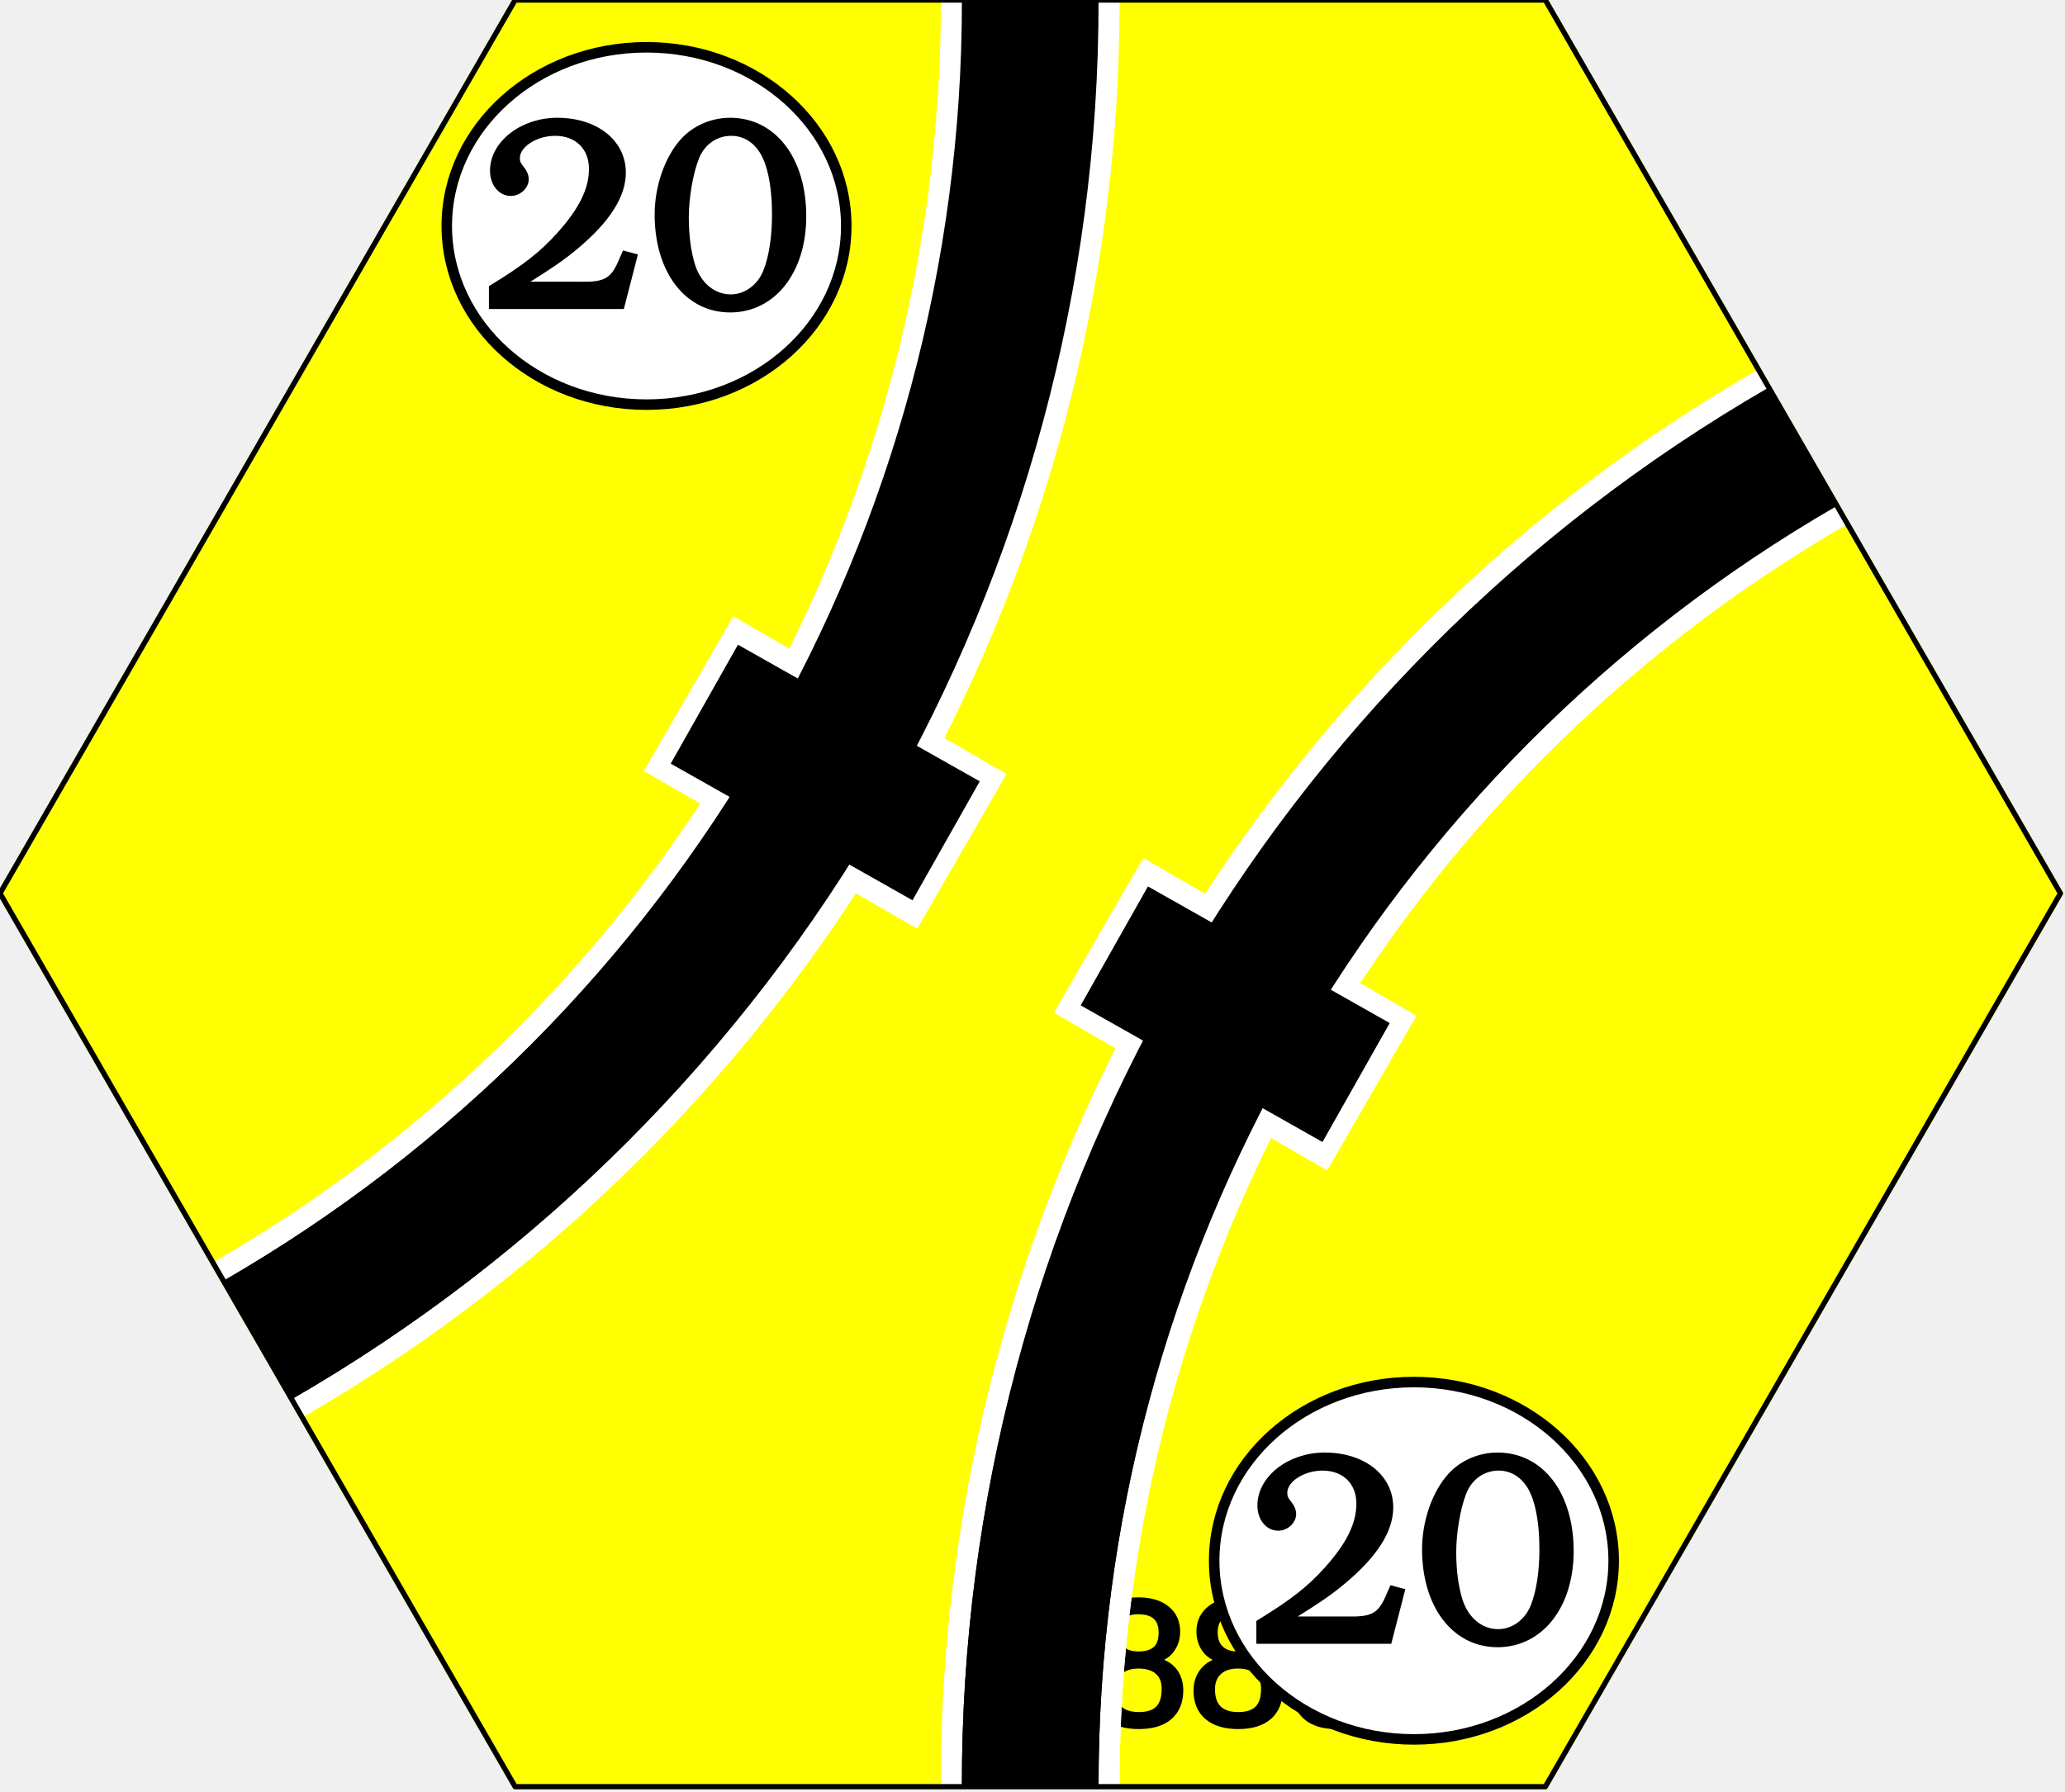
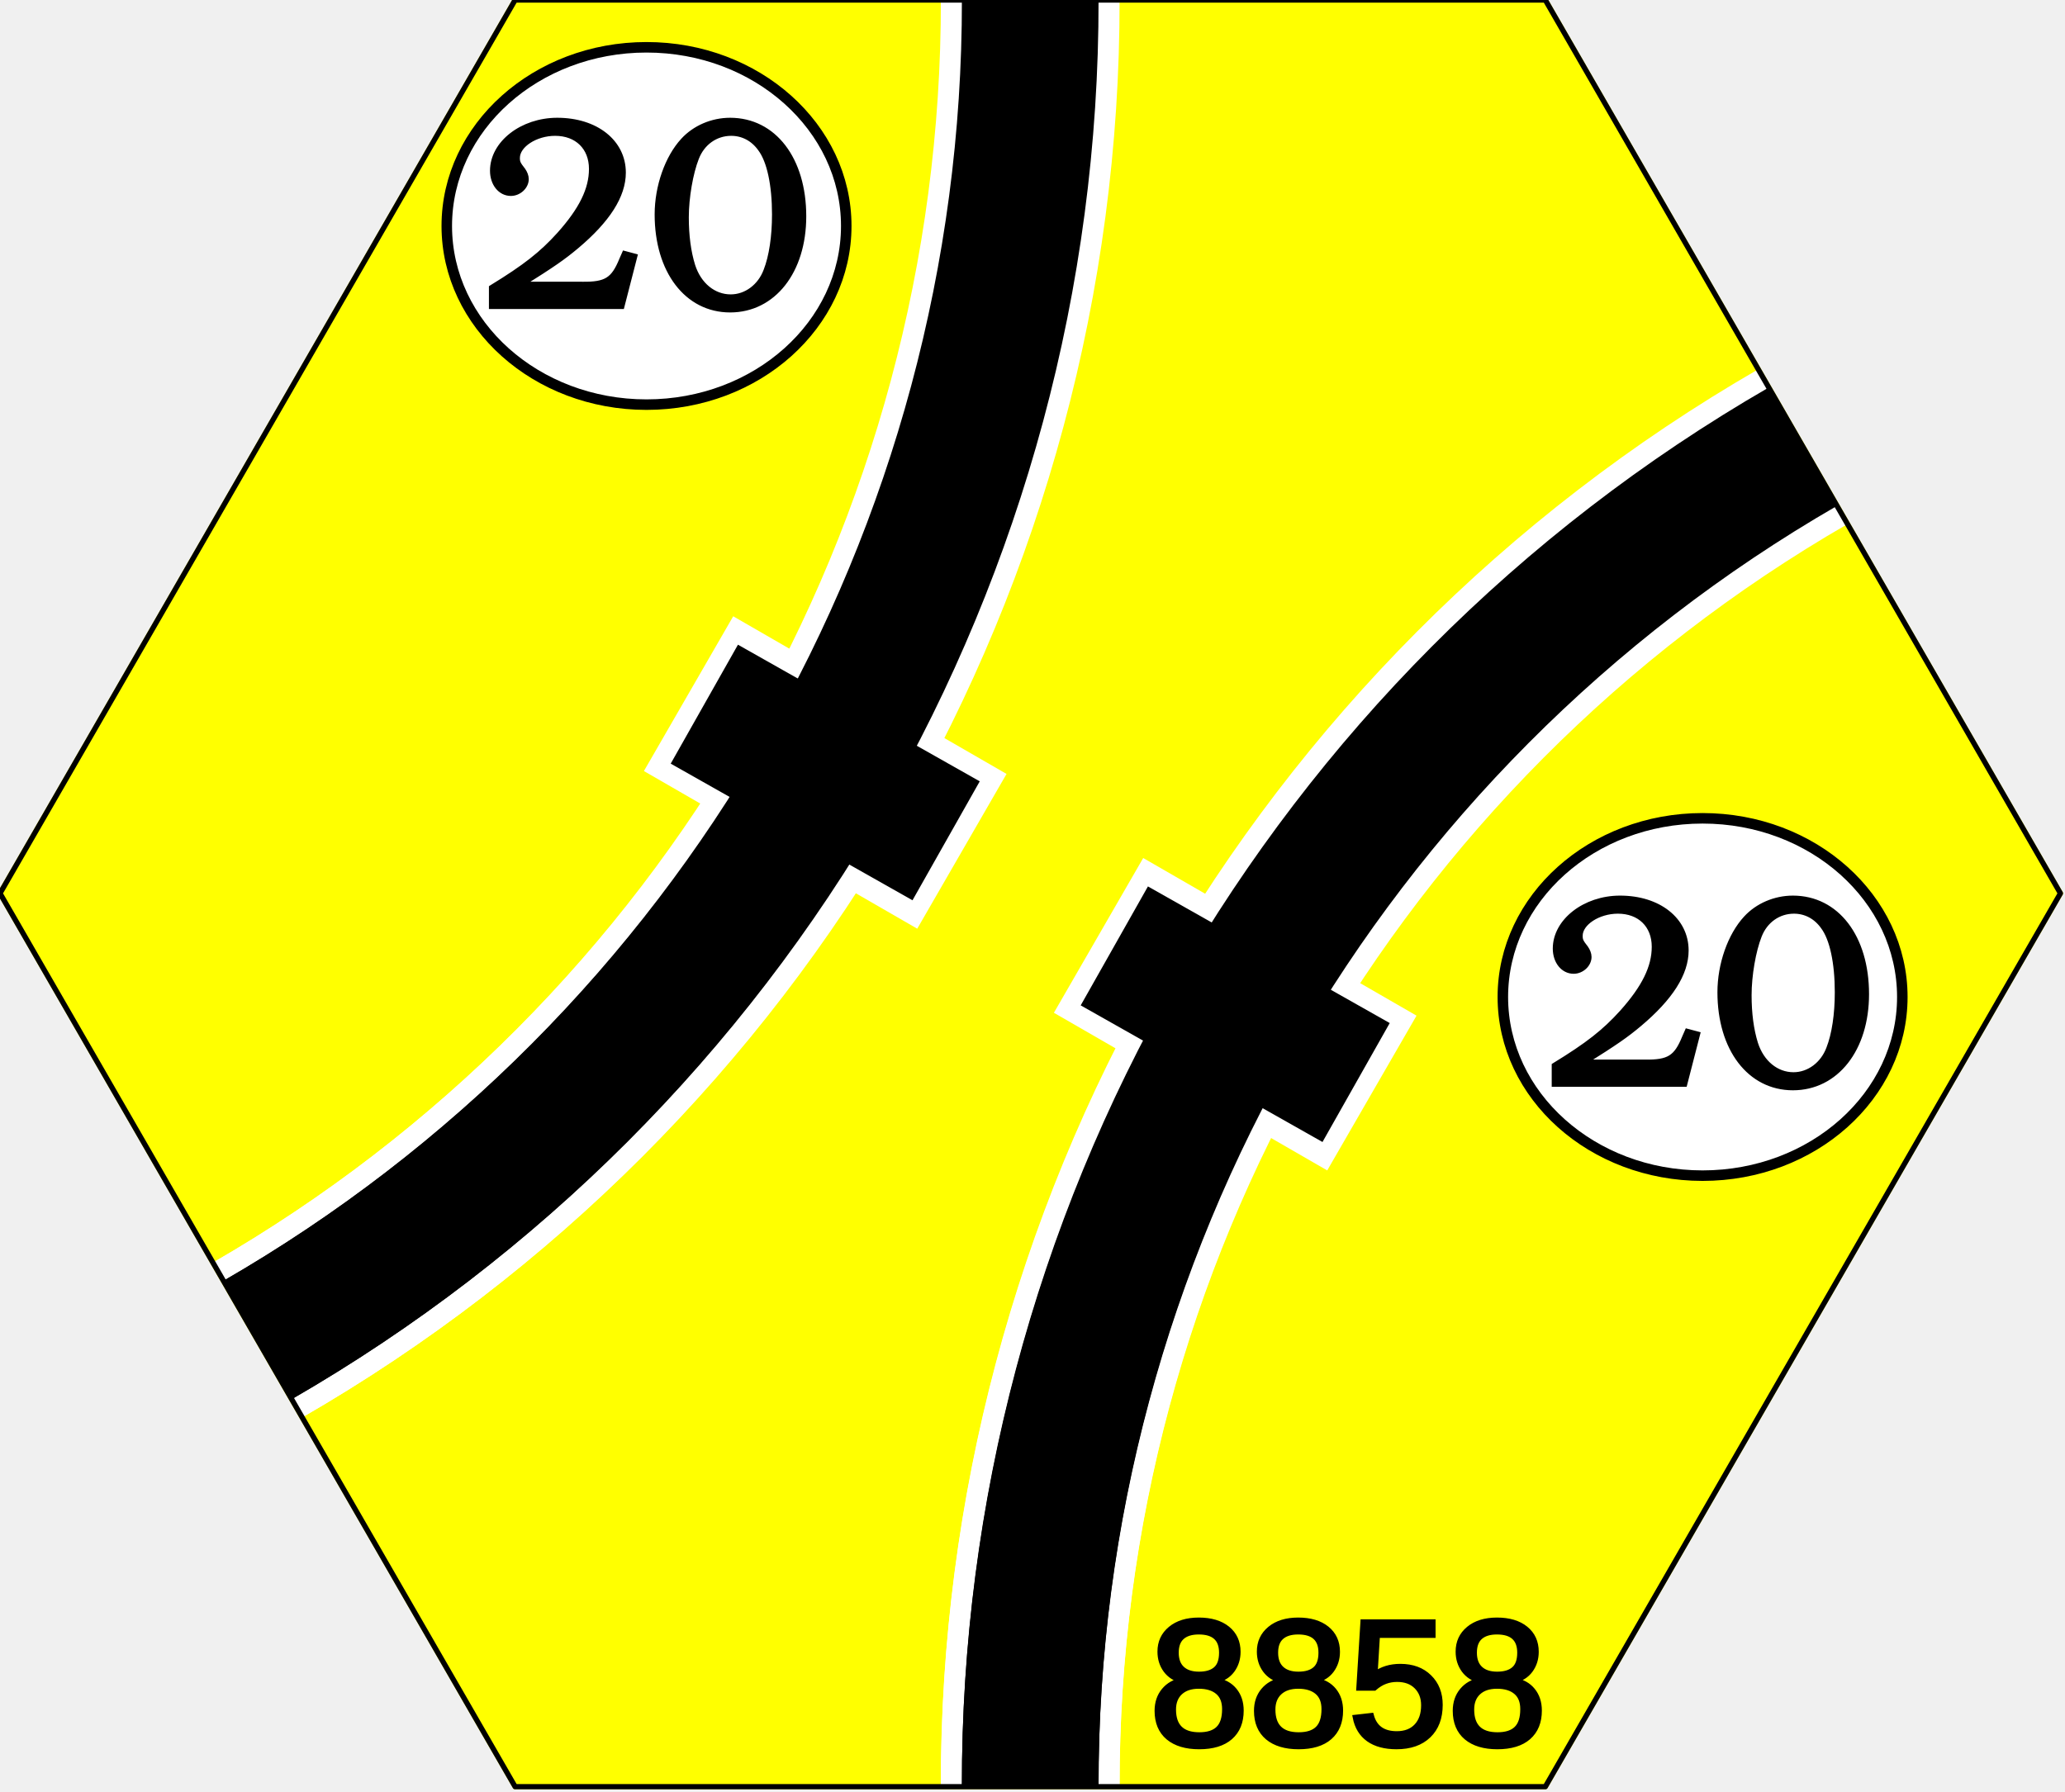
- <svg xmlns="http://www.w3.org/2000/svg" version="1.1">
-   <path d=" M 98,0 L 294,0 L 392,170 L 294,340 L 98,340 L 0,170 Z" fill="#FFFF00" stroke="#FFFF00" stroke-width="1" stroke-linejoin="round" />
-   <text x="245" y="318" dy="0.3em" fill="#000000" stroke="#000000" text-anchor="middle" font-family="Arial" font-size="34">8858</text>
-   <line x1="261" y1="208" x2="209" y2="178" stroke="#FFFFFF" stroke-width="34" stroke-linecap="butt" />
-   <line x1="131" y1="132" x2="183" y2="162" stroke="#FFFFFF" stroke-width="34" stroke-linecap="butt" />
-   <path d="M 49,255 A 294,294 0 0,0 157,147" fill="none" stroke="#FFFFFF" stroke-width="34" stroke-linecap="butt" stroke-linejoin="round" />
-   <path d="M 49,255 A 294,294 0 0,0 196,0" fill="none" stroke="#FFFFFF" stroke-width="34" stroke-linecap="butt" stroke-linejoin="round" />
-   <path d="M 235,193 A 294,294 0 0,0 196,340" fill="none" stroke="#FFFFFF" stroke-width="34" stroke-linecap="butt" stroke-linejoin="round" />
-   <path d="M 343,85 A 294,294 0 0,0 196,340" fill="none" stroke="#FFFFFF" stroke-width="34" stroke-linecap="butt" stroke-linejoin="round" />
-   <path d="M 49,255 A 294,294 0 0,0 157,147" fill="none" stroke="#000000" stroke-width="26" stroke-linecap="butt" stroke-linejoin="round" />
-   <path d="M 49,255 A 294,294 0 0,0 196,0" fill="none" stroke="#000000" stroke-width="26" stroke-linecap="butt" stroke-linejoin="round" />
-   <path d="M 235,193 A 294,294 0 0,0 196,340" fill="none" stroke="#000000" stroke-width="26" stroke-linecap="butt" stroke-linejoin="round" />
-   <path d="M 343,85 A 294,294 0 0,0 196,340" fill="none" stroke="#000000" stroke-width="26" stroke-linecap="butt" stroke-linejoin="round" />
-   <line x1="258" y1="206" x2="212" y2="180" stroke="#000000" stroke-width="26" stroke-linecap="butt" />
-   <ellipse rx="38" ry="34" cx="123" cy="43" fill="#FFFFFF" stroke="#000000" stroke-width="2" stroke-linejoin="round" />
-   <text x="123" y="43" dy="0.3em" fill="#000000" stroke="#000000" text-anchor="middle" font-family="Bookman Old Style" font-size="51">20</text>
-   <line x1="134" y1="134" x2="180" y2="160" stroke="#000000" stroke-width="26" stroke-linecap="butt" />
-   <ellipse rx="38" ry="34" cx="269" cy="297" fill="#FFFFFF" stroke="#000000" stroke-width="2" stroke-linejoin="round" />
-   <text x="269" y="297" dy="0.3em" fill="#000000" stroke="#000000" text-anchor="middle" font-family="Bookman Old Style" font-size="51">20</text>
-   <path d=" M 98,0 L 294,0 L 392,170 L 294,340 L 98,340 L 0,170 Z" fill="none" stroke="black" stroke-width="1" stroke-linejoin="round" />
+ <svg xmlns="http://www.w3.org/2000/svg" version="1.1" id="svg2" width="100%" height="100%">
+   <defs id="defs44" />
+   <path d=" M 98,0 L 294,0 L 392,170 L 294,340 L 98,340 L 0,170 Z" fill="#FFFF00" stroke="#FFFF00" stroke-width="1" stroke-linejoin="round" id="path4" />
+   <text x="256.494" y="332.049" dy="0" font-size="34" id="text6" style="font-size:34px;text-anchor:middle;fill:#000000;stroke:#000000;font-family:Arial">8858</text>
+   <line x1="261" y1="208" x2="209" y2="178" stroke="#FFFFFF" stroke-width="34" stroke-linecap="butt" id="line8" />
+   <line x1="131" y1="132" x2="183" y2="162" stroke="#FFFFFF" stroke-width="34" stroke-linecap="butt" id="line10" />
+   <path d="M 49,255 A 294,294 0 0,0 157,147" fill="none" stroke="#FFFFFF" stroke-width="34" stroke-linecap="butt" stroke-linejoin="round" id="path12" />
+   <path d="M 49,255 A 294,294 0 0,0 196,0" fill="none" stroke="#FFFFFF" stroke-width="34" stroke-linecap="butt" stroke-linejoin="round" id="path14" />
+   <path d="M 235,193 A 294,294 0 0,0 196,340" fill="none" stroke="#FFFFFF" stroke-width="34" stroke-linecap="butt" stroke-linejoin="round" id="path16" />
+   <path d="M 343,85 A 294,294 0 0,0 196,340" fill="none" stroke="#FFFFFF" stroke-width="34" stroke-linecap="butt" stroke-linejoin="round" id="path18" />
+   <path d="M 49,255 A 294,294 0 0,0 157,147" fill="none" stroke="#000000" stroke-width="26" stroke-linecap="butt" stroke-linejoin="round" id="path20" />
+   <path d="M 49,255 A 294,294 0 0,0 196,0" fill="none" stroke="#000000" stroke-width="26" stroke-linecap="butt" stroke-linejoin="round" id="path22" />
+   <path d="M 235,193 A 294,294 0 0,0 196,340" fill="none" stroke="#000000" stroke-width="26" stroke-linecap="butt" stroke-linejoin="round" id="path24" />
+   <path d="M 343,85 A 294,294 0 0,0 196,340" fill="none" stroke="#000000" stroke-width="26" stroke-linecap="butt" stroke-linejoin="round" id="path26" />
+   <line x1="258" y1="206" x2="212" y2="180" stroke="#000000" stroke-width="26" stroke-linecap="butt" id="line28" />
+   <ellipse rx="38" ry="34" cx="123" cy="43" fill="#FFFFFF" stroke="#000000" stroke-width="2" stroke-linejoin="round" id="ellipse30" />
+   <text x="123" y="43" dy="0.3em" fill="#000000" stroke="#000000" text-anchor="middle" font-family="Bookman Old Style" font-size="51" id="text32">20</text>
+   <line x1="134" y1="134" x2="180" y2="160" stroke="#000000" stroke-width="26" stroke-linecap="butt" id="line34" />
+   <ellipse rx="38" ry="34" cx="269" cy="297" id="ellipse36" transform="translate(54.91696,-107.2796)" style="fill:#ffffff;stroke:#000000;stroke-width:2;stroke-linejoin:round" />
+   <text x="325.194" y="206.323" dy="0" font-size="51" id="text38" style="font-size:51px;text-anchor:middle;fill:#000000;stroke:#000000;font-family:Bookman Old Style">20</text>
+   <path d=" M 98,0 L 294,0 L 392,170 L 294,340 L 98,340 L 0,170 Z" fill="none" stroke="black" stroke-width="1" stroke-linejoin="round" id="path40" />
</svg>
